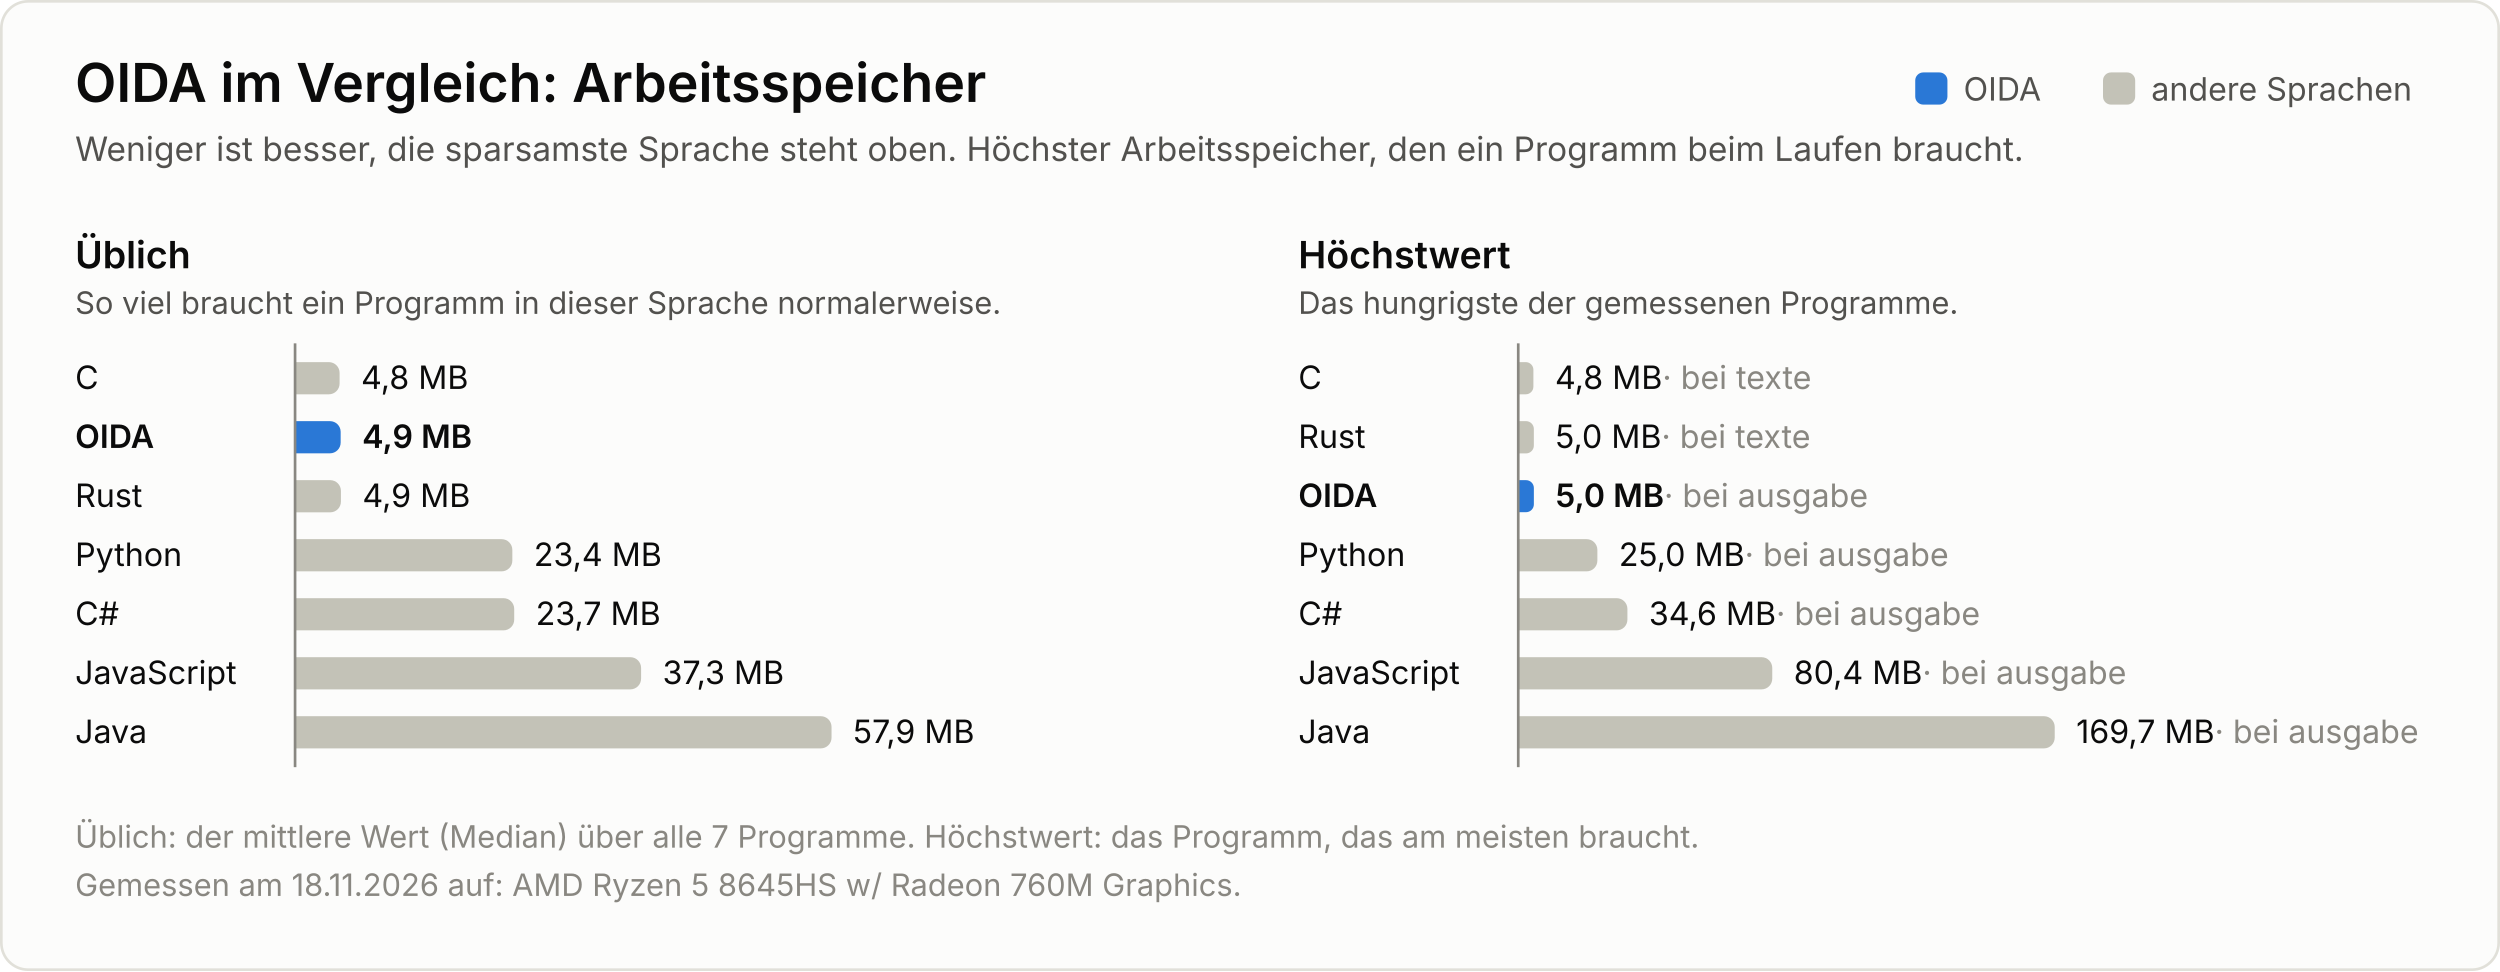
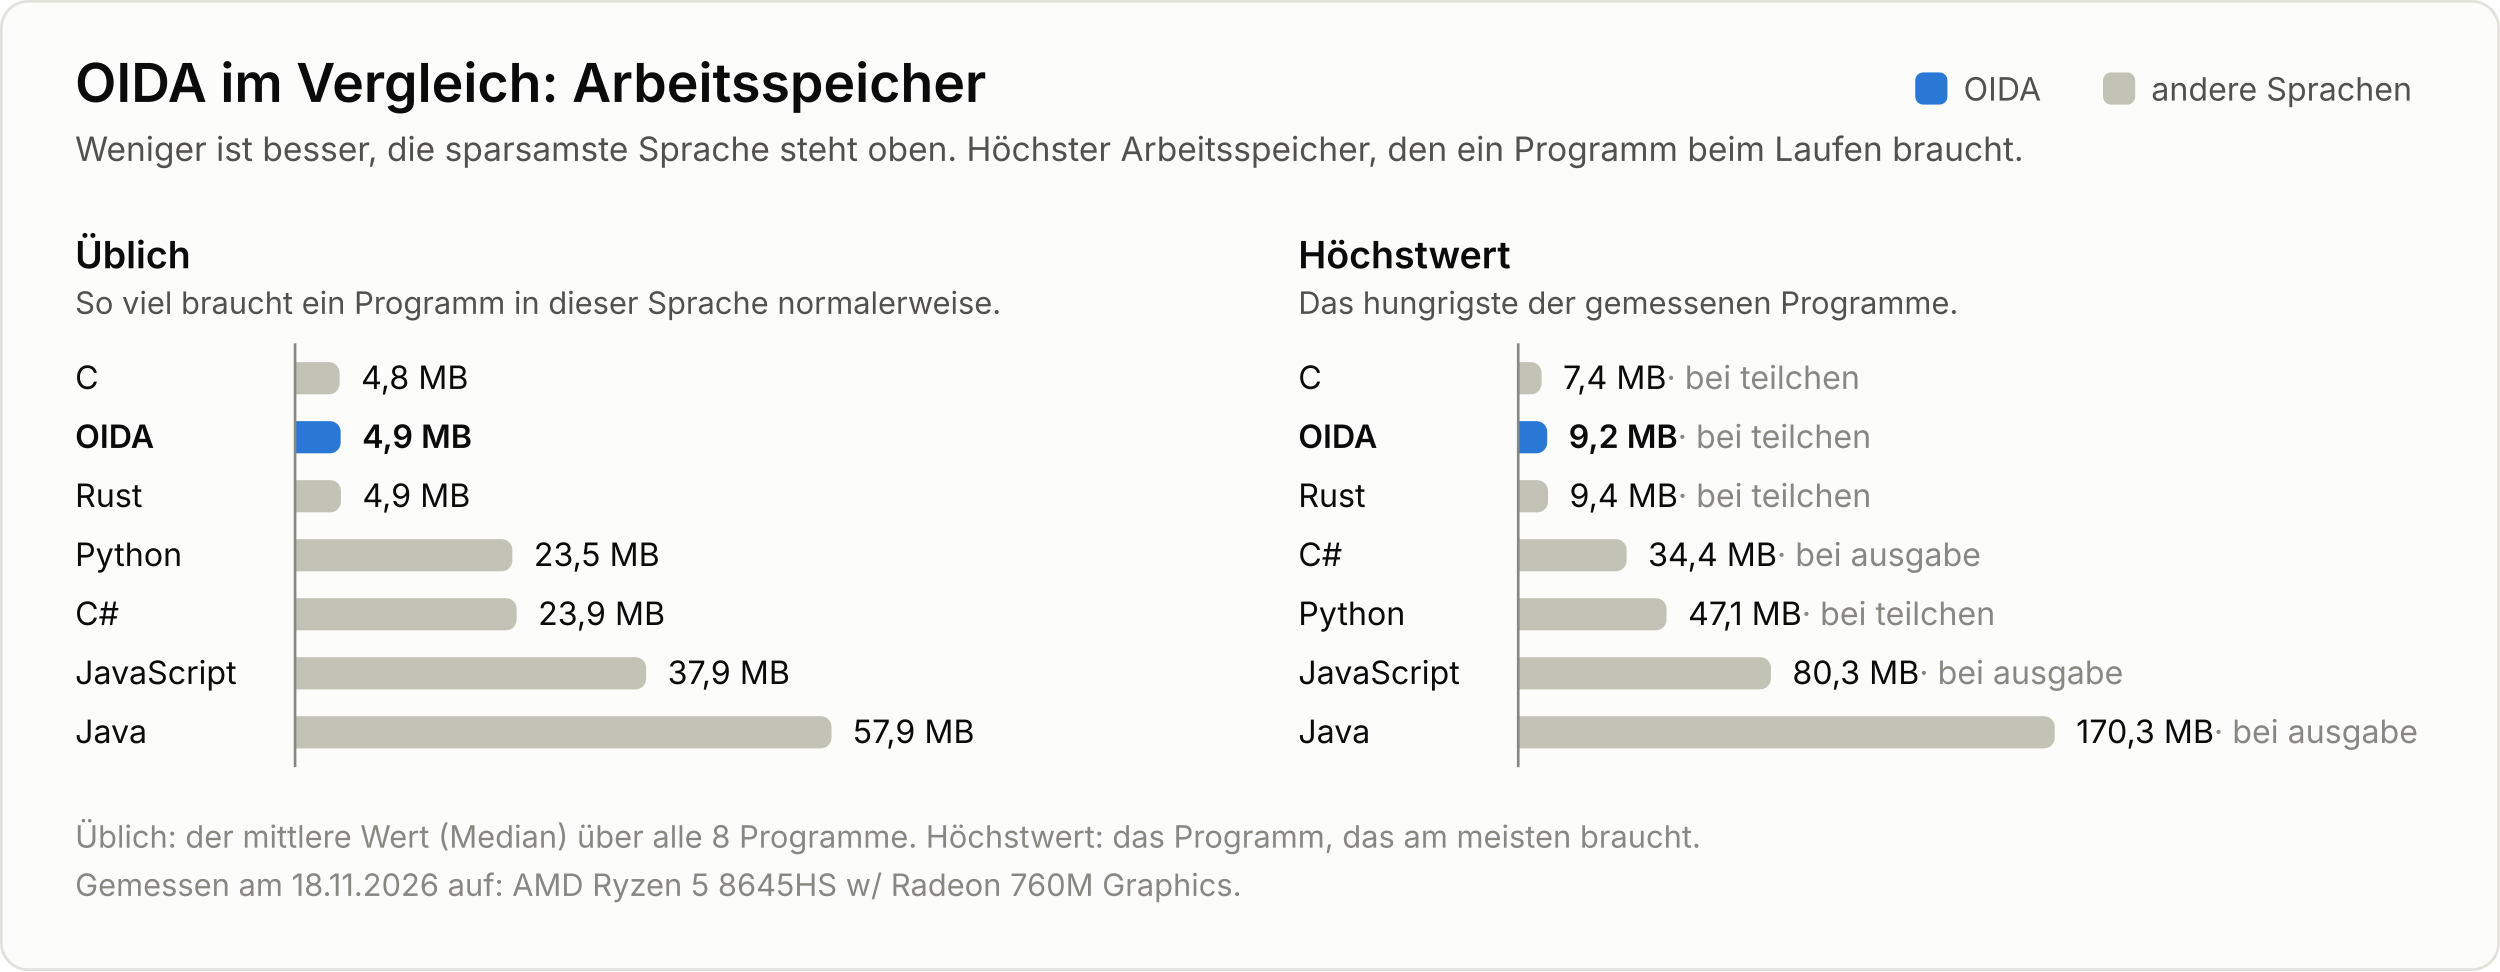
<svg xmlns="http://www.w3.org/2000/svg" viewBox="0 0 932 362" width="932" height="362" font-family="system-ui, -apple-system, 'Segoe UI', sans-serif" role="img" aria-label="OIDA im Vergleich: Arbeitsspeicher">
  <rect x="0.5" y="0.5" width="931" height="361" rx="10" fill="#fcfcfb" stroke="#e1e0d9" />
  <text x="28.0" y="38.0" font-size="20" fill="#0b0b0b" font-weight="600">OIDA im Vergleich: Arbeitsspeicher</text>
  <text x="28.0" y="60.0" font-size="12.5" fill="#52514e">Weniger ist besser, die sparsamste Sprache steht oben. Höchster Arbeitsspeicher, den ein Programm beim Laufen braucht.</text>
  <rect x="714.0" y="27" width="12" height="12" rx="3" fill="#2a78d6" />
  <text x="732.0" y="37.5" font-size="12" fill="#52514e">OIDA</text>
  <rect x="784.0" y="27" width="12" height="12" rx="3" fill="#c3c2b7" />
  <text x="802.0" y="37.5" font-size="12" fill="#52514e">andere Sprachen</text>
  <text x="28.0" y="100.0" font-size="14" fill="#0b0b0b" font-weight="600">Üblich</text>
  <text x="28.0" y="117.0" font-size="11.5" fill="#52514e">So viel braucht ein Programm in dieser Sprache normalerweise.</text>
  <g>
    <text x="28.0" y="145.0" font-size="12" fill="#0b0b0b">C</text>
    <path d="M110.0,135.0 h12.6 a4,4 0 0 1 4,4 v4.0 a4,4 0 0 1 -4,4 h-12.6 z" fill="#c3c2b7" />
    <text x="134.6" y="145.0" font-size="12" fill="#0b0b0b">4,8 MB<tspan fill="#898781" font-weight="400" />
    </text>
  </g>
  <g>
    <text x="28.0" y="167.0" font-size="12" fill="#0b0b0b" font-weight="600">OIDA</text>
    <path d="M110.0,157.0 h13.0 a4,4 0 0 1 4,4 v4.0 a4,4 0 0 1 -4,4 h-13.0 z" fill="#2a78d6" />
    <text x="135.0" y="167.0" font-size="12" fill="#0b0b0b" font-weight="600">4,9 MB<tspan fill="#898781" font-weight="400" />
    </text>
  </g>
  <g>
    <text x="28.0" y="189.0" font-size="12" fill="#0b0b0b">Rust</text>
    <path d="M110.0,179.0 h13.1 a4,4 0 0 1 4,4 v4.0 a4,4 0 0 1 -4,4 h-13.1 z" fill="#c3c2b7" />
    <text x="135.1" y="189.0" font-size="12" fill="#0b0b0b">4,9 MB<tspan fill="#898781" font-weight="400" />
    </text>
  </g>
  <g>
    <text x="28.0" y="211.0" font-size="12" fill="#0b0b0b">Python</text>
    <path d="M110.0,201.0 h77.0 a4,4 0 0 1 4,4 v4.0 a4,4 0 0 1 -4,4 h-77.0 z" fill="#c3c2b7" />
-     <text x="199.0" y="211.0" font-size="12" fill="#0b0b0b">23,4 MB<tspan fill="#898781" font-weight="400" />
+     <text x="199.0" y="211.0" font-size="12" fill="#0b0b0b">23,5 MB<tspan fill="#898781" font-weight="400" />
    </text>
  </g>
  <g>
    <text x="28.0" y="233.0" font-size="12" fill="#0b0b0b">C#</text>
-     <path d="M110.0,223.0 h77.7 a4,4 0 0 1 4,4 v4.0 a4,4 0 0 1 -4,4 h-77.7 z" fill="#c3c2b7" />
-     <text x="199.7" y="233.0" font-size="12" fill="#0b0b0b">23,7 MB<tspan fill="#898781" font-weight="400" />
+     <path d="M110.0,223.0 h78.6 a4,4 0 0 1 4,4 v4.0 a4,4 0 0 1 -4,4 h-78.6 z" fill="#c3c2b7" />
+     <text x="200.6" y="233.0" font-size="12" fill="#0b0b0b">23,9 MB<tspan fill="#898781" font-weight="400" />
    </text>
  </g>
  <g>
    <text x="28.0" y="255.0" font-size="12" fill="#0b0b0b">JavaScript</text>
-     <path d="M110.0,245.0 h125.0 a4,4 0 0 1 4,4 v4.0 a4,4 0 0 1 -4,4 h-125.0 z" fill="#c3c2b7" />
-     <text x="247.0" y="255.0" font-size="12" fill="#0b0b0b">37,3 MB<tspan fill="#898781" font-weight="400" />
+     <path d="M110.0,245.0 h126.9 a4,4 0 0 1 4,4 v4.0 a4,4 0 0 1 -4,4 h-126.9 z" fill="#c3c2b7" />
+     <text x="248.9" y="255.0" font-size="12" fill="#0b0b0b">37,9 MB<tspan fill="#898781" font-weight="400" />
    </text>
  </g>
  <g>
    <text x="28.0" y="277.0" font-size="12" fill="#0b0b0b">Java</text>
    <path d="M110.0,267.0 h196.0 a4,4 0 0 1 4,4 v4.0 a4,4 0 0 1 -4,4 h-196.0 z" fill="#c3c2b7" />
    <text x="318.0" y="277.0" font-size="12" fill="#0b0b0b">57,9 MB<tspan fill="#898781" font-weight="400" />
    </text>
  </g>
  <line x1="110.0" y1="128.0" x2="110.0" y2="286.0" stroke="#898781" stroke-width="1" />
  <text x="484.0" y="100.0" font-size="14" fill="#0b0b0b" font-weight="600">Höchstwert</text>
  <text x="484.0" y="117.0" font-size="11.5" fill="#52514e">Das hungrigste der gemessenen Programme.</text>
  <g>
    <text x="484.0" y="145.0" font-size="12" fill="#0b0b0b">C</text>
-     <path d="M566.0,135.0 h2.8 a2.849,2.849 0 0 1 2.849,2.849 v6.3 a2.849,2.849 0 0 1 -2.849,2.849 h-2.8 z" fill="#c3c2b7" />
-     <text x="579.7" y="145.0" font-size="12" fill="#0b0b0b">4,8 MB<tspan fill="#898781" font-weight="400">  ·  bei texte</tspan>
+     <path d="M566.0,135.0 h4.7 a4,4 0 0 1 4,4 v4.0 a4,4 0 0 1 -4,4 h-4.7 z" fill="#c3c2b7" />
+     <text x="582.7" y="145.0" font-size="12" fill="#0b0b0b">7,4 MB<tspan fill="#898781" font-weight="400">  ·  bei teilchen</tspan>
    </text>
  </g>
  <g>
-     <text x="484.0" y="167.0" font-size="12" fill="#0b0b0b">Rust</text>
-     <path d="M566.0,157.0 h2.9 a2.918,2.918 0 0 1 2.918,2.918 v6.2 a2.918,2.918 0 0 1 -2.918,2.918 h-2.9 z" fill="#c3c2b7" />
-     <text x="579.8" y="167.0" font-size="12" fill="#0b0b0b">5,0 MB<tspan fill="#898781" font-weight="400">  ·  bei texte</tspan>
+     <text x="484.0" y="167.0" font-size="12" fill="#0b0b0b" font-weight="600">OIDA</text>
+     <path d="M566.0,157.0 h6.8 a4,4 0 0 1 4,4 v4.0 a4,4 0 0 1 -4,4 h-6.8 z" fill="#2a78d6" />
+     <text x="584.8" y="167.0" font-size="12" fill="#0b0b0b" font-weight="600">9,2 MB<tspan fill="#898781" font-weight="400">  ·  bei teilchen</tspan>
    </text>
  </g>
  <g>
-     <text x="484.0" y="189.0" font-size="12" fill="#0b0b0b" font-weight="600">OIDA</text>
-     <path d="M566.0,179.0 h2.9 a2.925,2.925 0 0 1 2.925,2.925 v6.1 a2.925,2.925 0 0 1 -2.925,2.925 h-2.9 z" fill="#2a78d6" />
-     <text x="579.9" y="189.0" font-size="12" fill="#0b0b0b" font-weight="600">5,0 MB<tspan fill="#898781" font-weight="400">  ·  bei ausgabe</tspan>
+     <text x="484.0" y="189.0" font-size="12" fill="#0b0b0b">Rust</text>
+     <path d="M566.0,179.0 h7.1 a4,4 0 0 1 4,4 v4.0 a4,4 0 0 1 -4,4 h-7.1 z" fill="#c3c2b7" />
+     <text x="585.1" y="189.0" font-size="12" fill="#0b0b0b">9,4 MB<tspan fill="#898781" font-weight="400">  ·  bei teilchen</tspan>
    </text>
  </g>
  <g>
-     <text x="484.0" y="211.0" font-size="12" fill="#0b0b0b">Python</text>
-     <path d="M566.0,201.0 h25.5 a4,4 0 0 1 4,4 v4.0 a4,4 0 0 1 -4,4 h-25.5 z" fill="#c3c2b7" />
-     <text x="603.5" y="211.0" font-size="12" fill="#0b0b0b">25,0 MB<tspan fill="#898781" font-weight="400">  ·  bei ausgabe</tspan>
+     <text x="484.0" y="211.0" font-size="12" fill="#0b0b0b">C#</text>
+     <path d="M566.0,201.0 h36.4 a4,4 0 0 1 4,4 v4.0 a4,4 0 0 1 -4,4 h-36.4 z" fill="#c3c2b7" />
+     <text x="614.4" y="211.0" font-size="12" fill="#0b0b0b">34,4 MB<tspan fill="#898781" font-weight="400">  ·  bei ausgabe</tspan>
    </text>
  </g>
  <g>
-     <text x="484.0" y="233.0" font-size="12" fill="#0b0b0b">C#</text>
-     <path d="M566.0,223.0 h36.7 a4,4 0 0 1 4,4 v4.0 a4,4 0 0 1 -4,4 h-36.7 z" fill="#c3c2b7" />
-     <text x="614.7" y="233.0" font-size="12" fill="#0b0b0b">34,6 MB<tspan fill="#898781" font-weight="400">  ·  bei ausgabe</tspan>
+     <text x="484.0" y="233.0" font-size="12" fill="#0b0b0b">Python</text>
+     <path d="M566.0,223.0 h51.3 a4,4 0 0 1 4,4 v4.0 a4,4 0 0 1 -4,4 h-51.3 z" fill="#c3c2b7" />
+     <text x="629.3" y="233.0" font-size="12" fill="#0b0b0b">47,1 MB<tspan fill="#898781" font-weight="400">  ·  bei teilchen</tspan>
    </text>
  </g>
  <g>
    <text x="484.0" y="255.0" font-size="12" fill="#0b0b0b">JavaScript</text>
-     <path d="M566.0,245.0 h90.7 a4,4 0 0 1 4,4 v4.0 a4,4 0 0 1 -4,4 h-90.7 z" fill="#c3c2b7" />
-     <text x="668.7" y="255.0" font-size="12" fill="#0b0b0b">80,4 MB<tspan fill="#898781" font-weight="400">  ·  bei ausgabe</tspan>
+     <path d="M566.0,245.0 h90.2 a4,4 0 0 1 4,4 v4.0 a4,4 0 0 1 -4,4 h-90.2 z" fill="#c3c2b7" />
+     <text x="668.2" y="255.0" font-size="12" fill="#0b0b0b">80,3 MB<tspan fill="#898781" font-weight="400">  ·  bei ausgabe</tspan>
    </text>
  </g>
  <g>
    <text x="484.0" y="277.0" font-size="12" fill="#0b0b0b">Java</text>
    <path d="M566.0,267.0 h196.0 a4,4 0 0 1 4,4 v4.0 a4,4 0 0 1 -4,4 h-196.0 z" fill="#c3c2b7" />
-     <text x="774.0" y="277.0" font-size="12" fill="#0b0b0b">169,7 MB<tspan fill="#898781" font-weight="400">  ·  bei ausgabe</tspan>
+     <text x="774.0" y="277.0" font-size="12" fill="#0b0b0b">170,3 MB<tspan fill="#898781" font-weight="400">  ·  bei ausgabe</tspan>
    </text>
  </g>
  <line x1="566.0" y1="128.0" x2="566.0" y2="286.0" stroke="#898781" stroke-width="1" />
-   <text x="28.0" y="316.0" font-size="11.5" fill="#898781">Üblich: der mittlere Wert (Median) über alle 7 Programme. Höchstwert: das Programm, das am meisten braucht.</text>
+   <text x="28.0" y="316.0" font-size="11.5" fill="#898781">Üblich: der mittlere Wert (Median) über alle 8 Programme. Höchstwert: das Programm, das am meisten braucht.</text>
  <text x="28.0" y="334.0" font-size="11.5" fill="#898781">Gemessen am 18.11.2026 auf: AMD Ryzen 5 8645HS w/ Radeon 760M Graphics.</text>
</svg>
